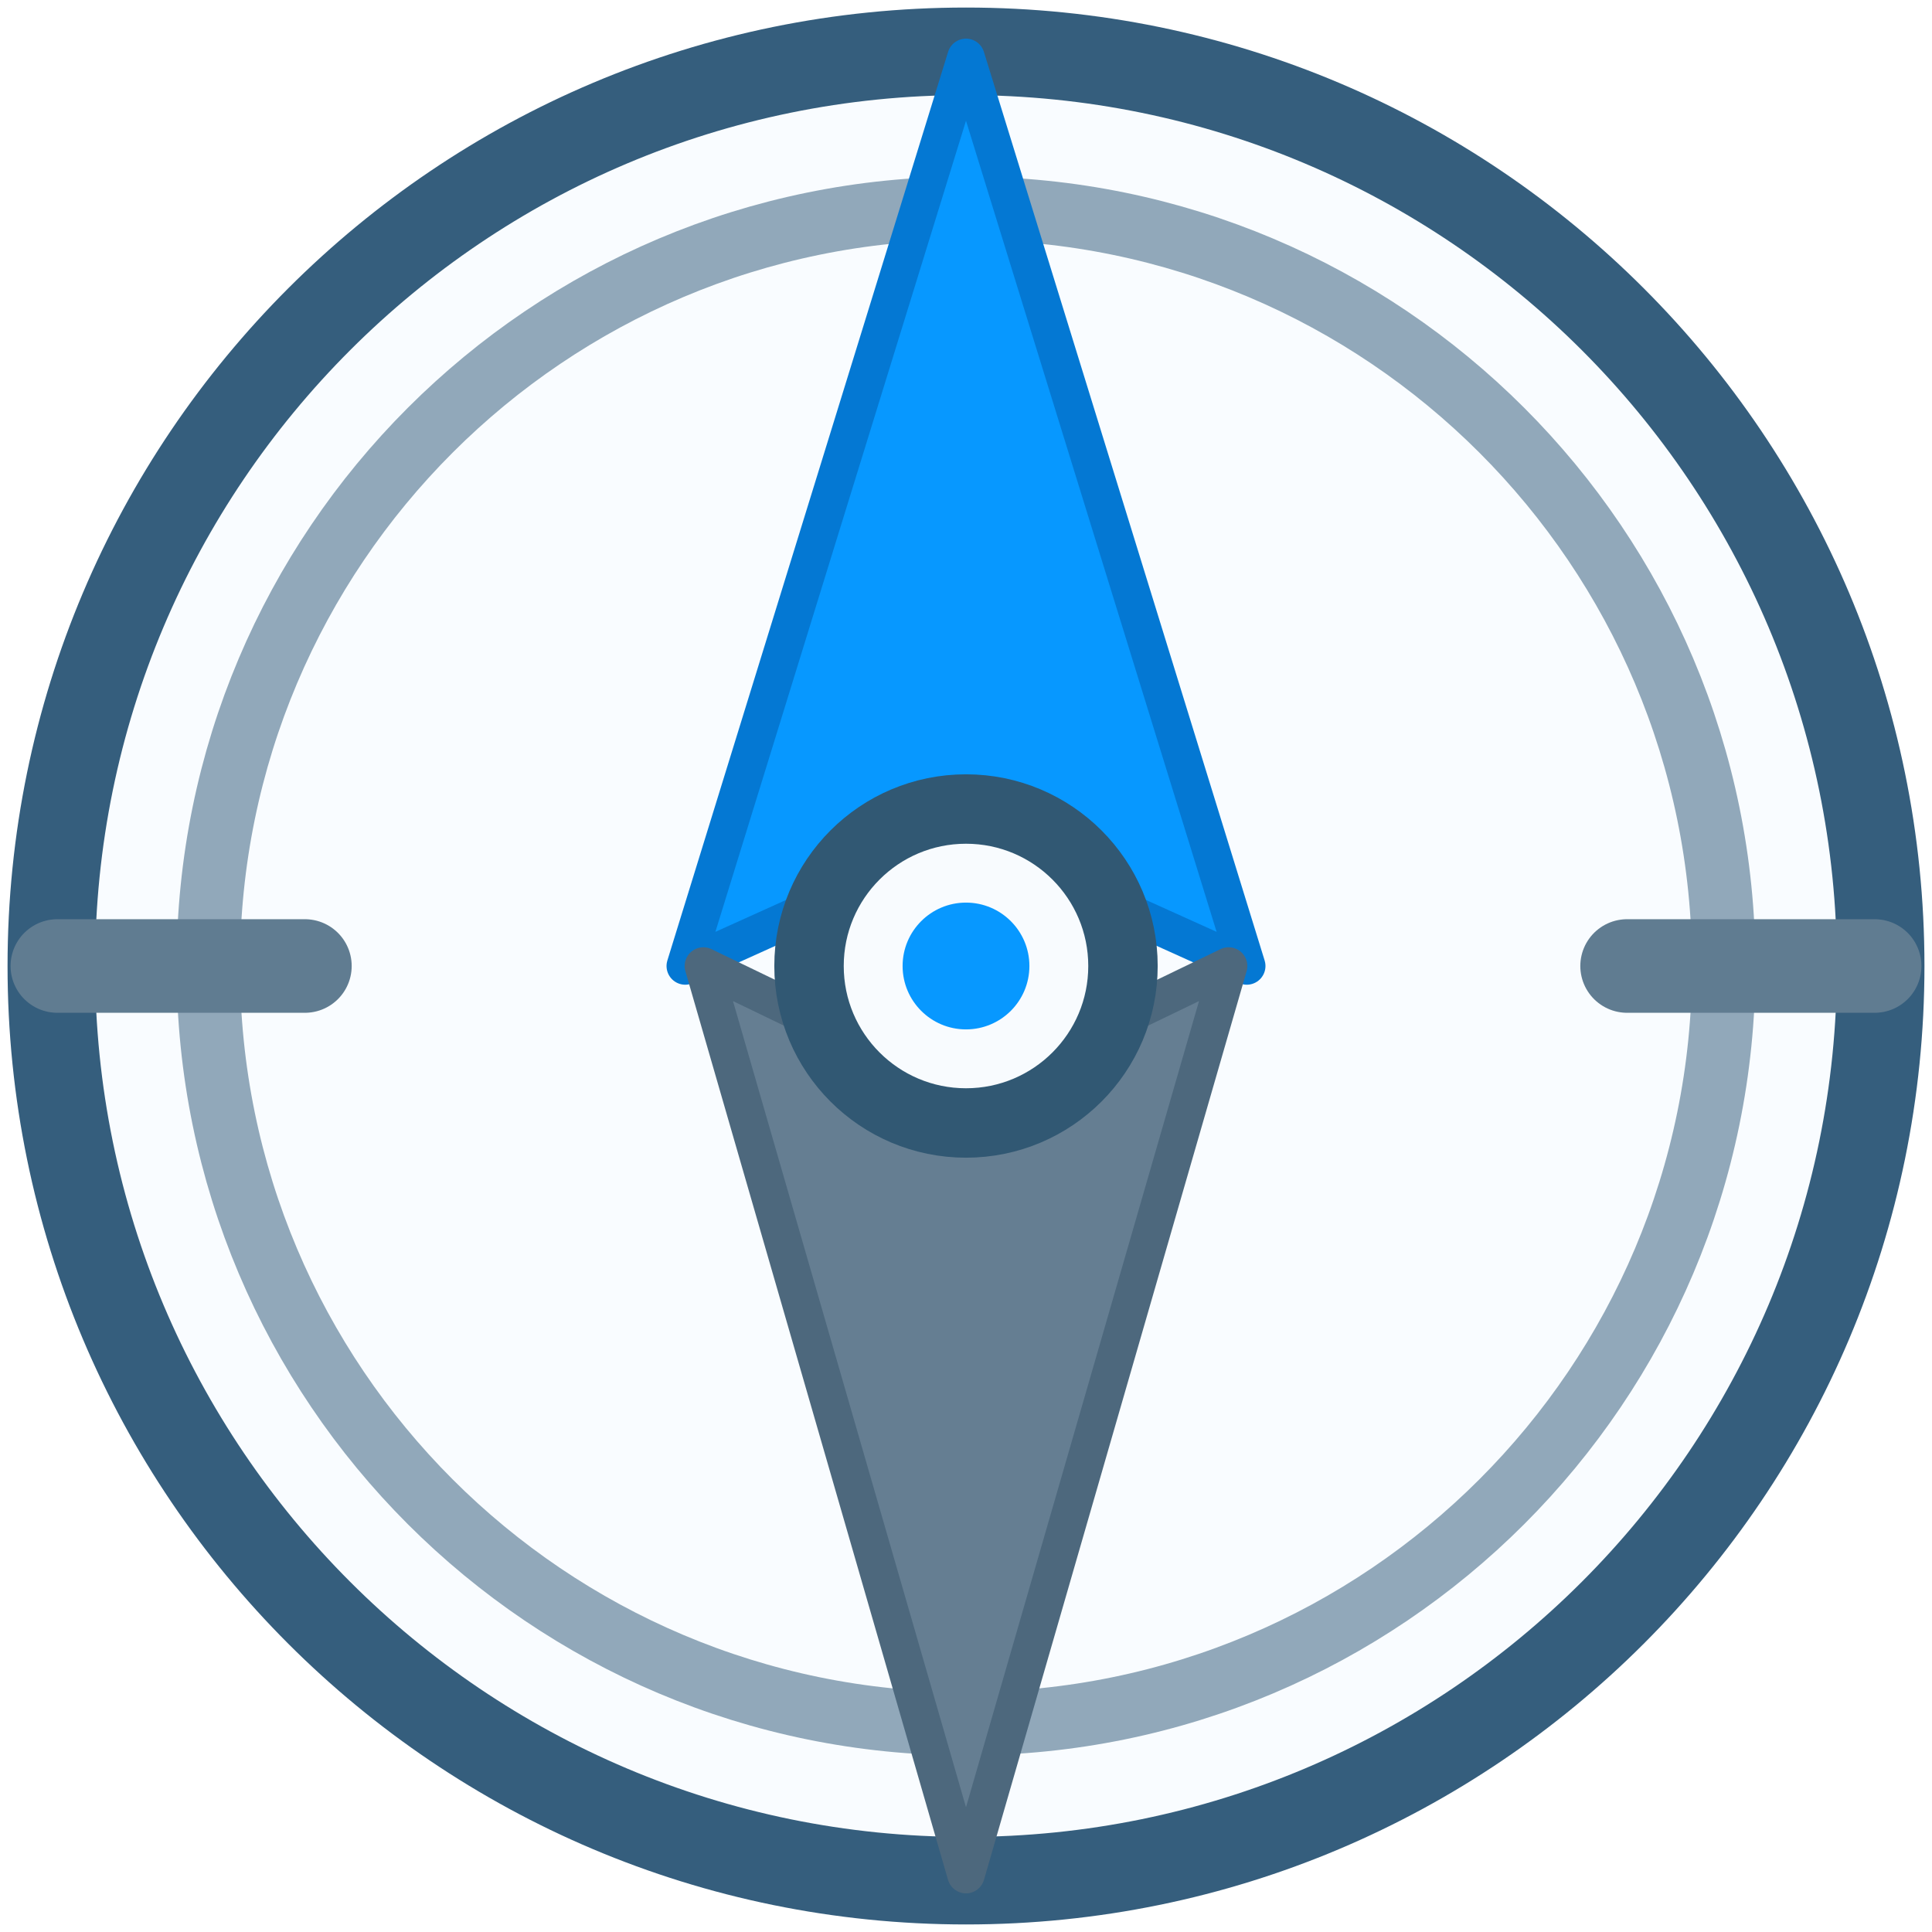
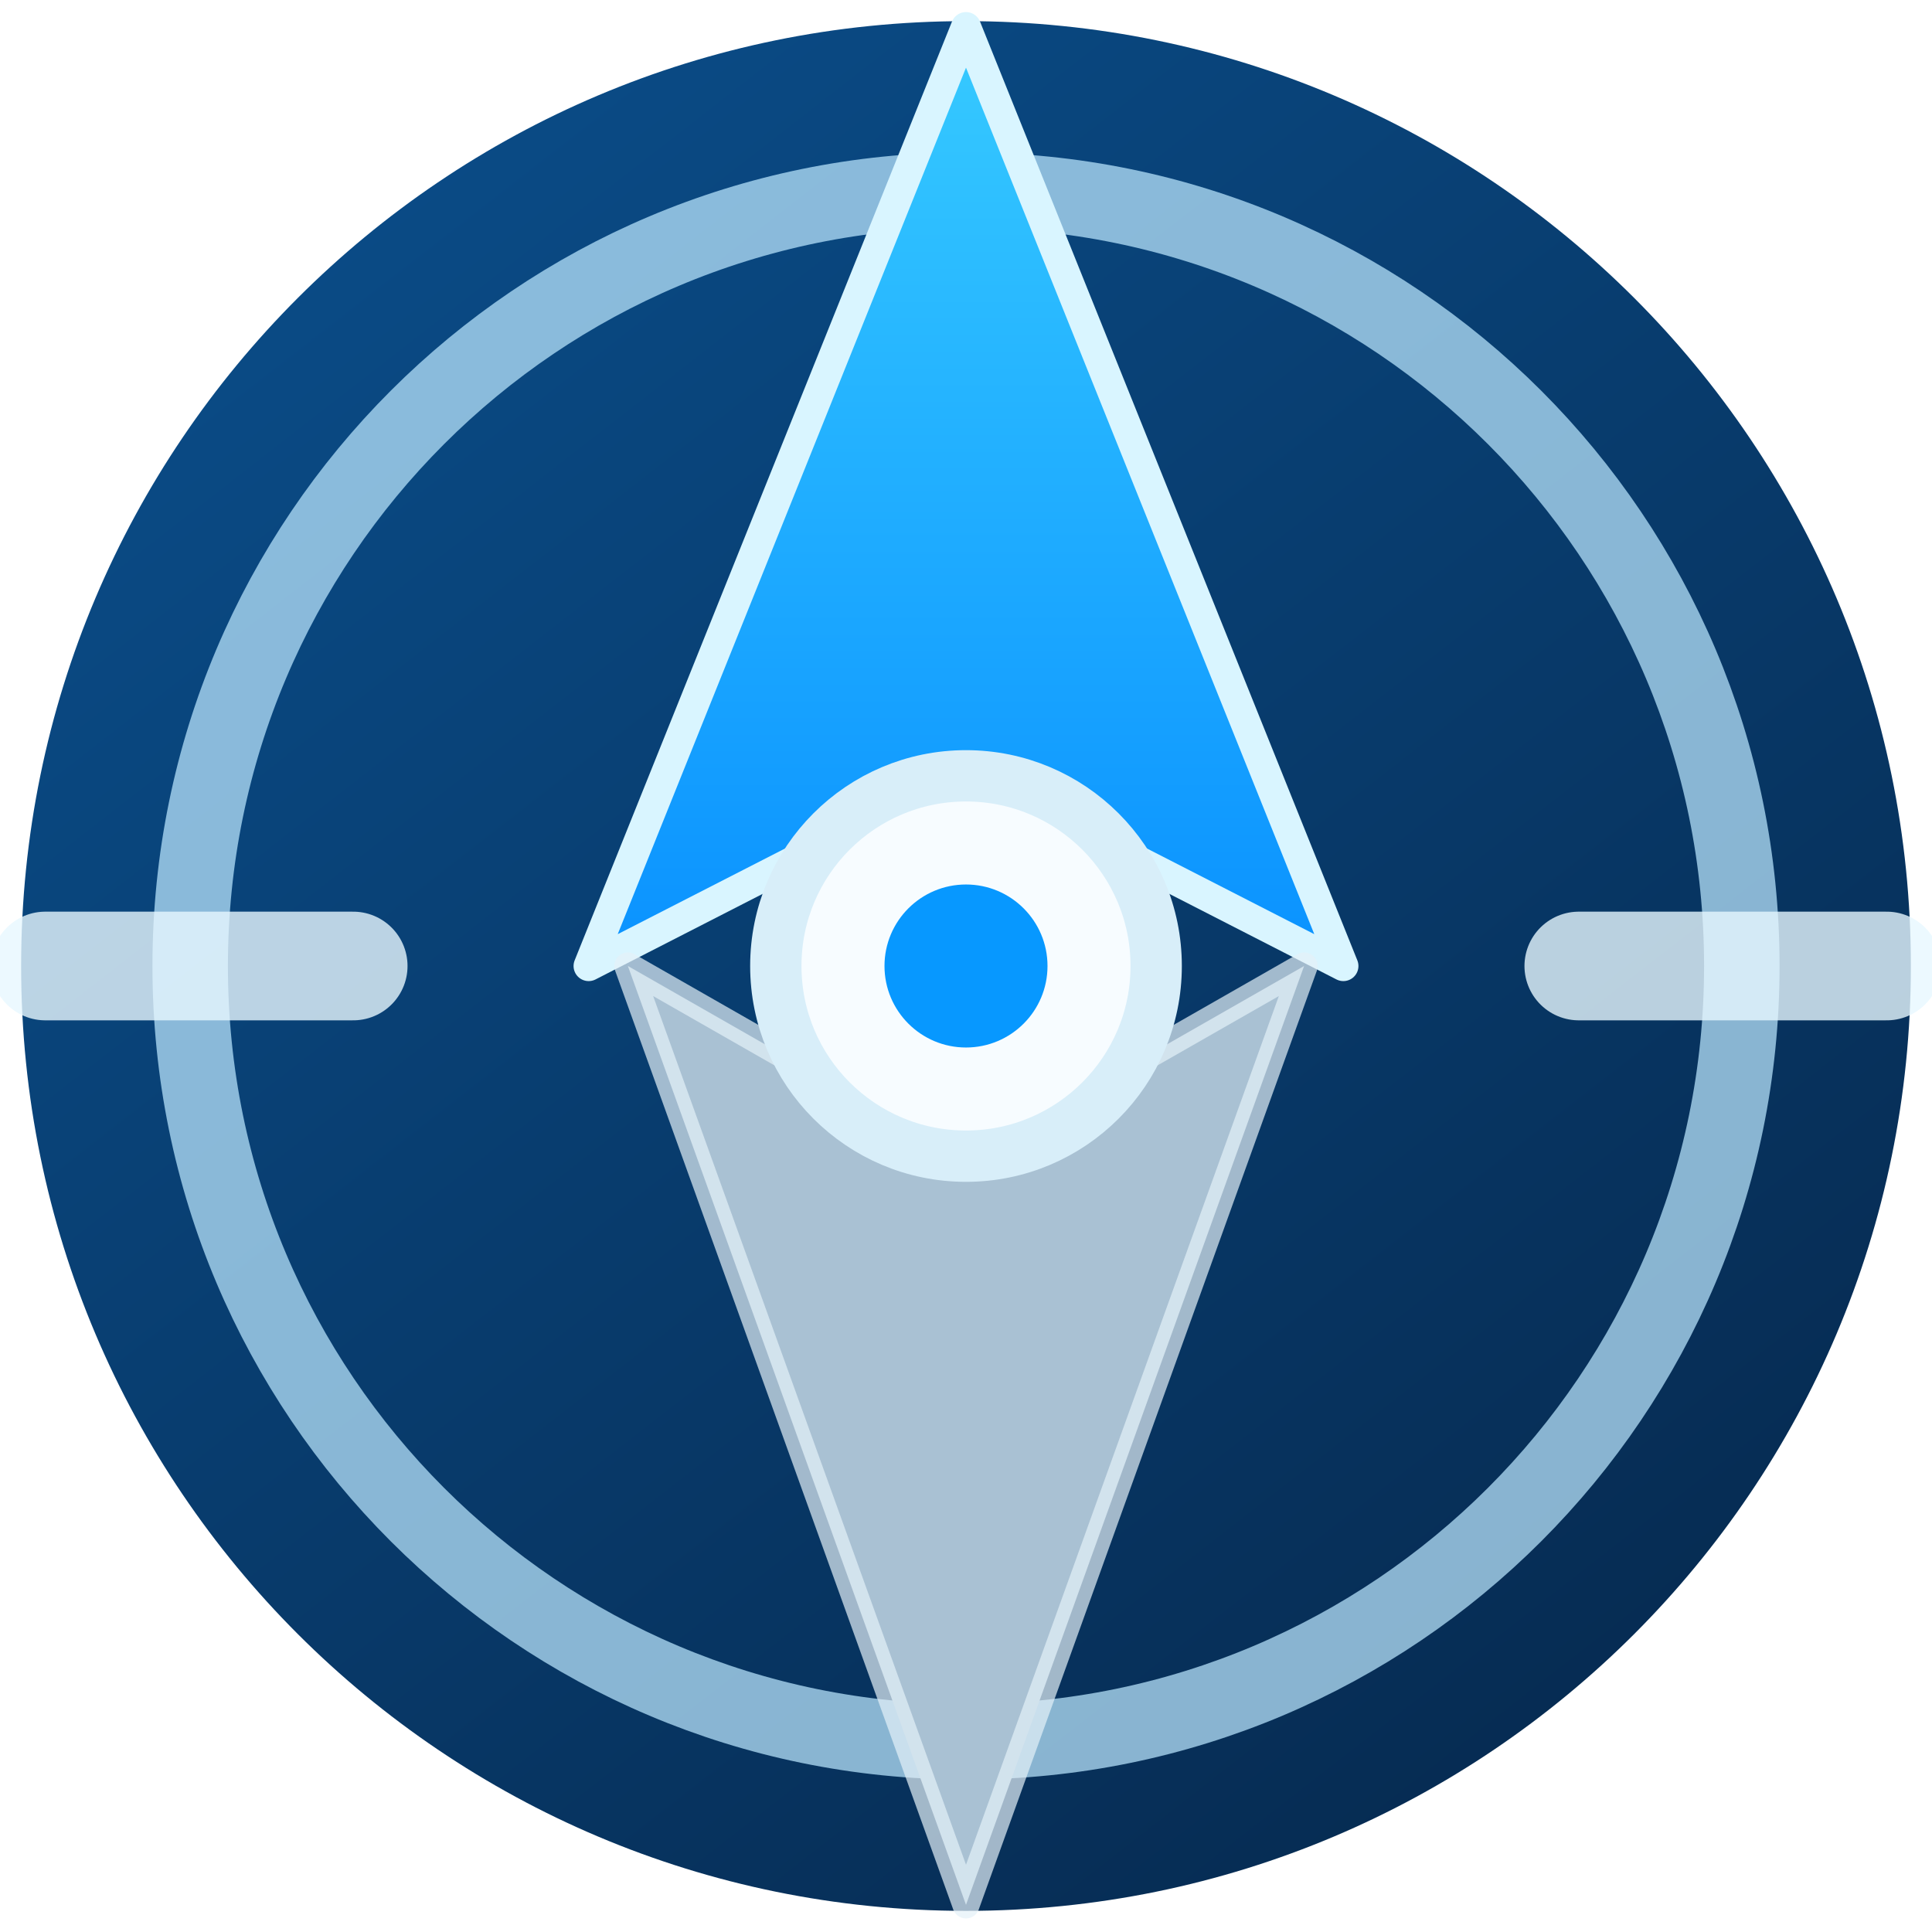
<svg xmlns="http://www.w3.org/2000/svg" viewBox="0 0 32 32" fill="none">
-   <circle cx="16" cy="16" r="15.15" fill="#F9FCFF" stroke="#355E7D" stroke-width="1.45" />
-   <circle cx="16" cy="16" r="12.55" stroke="#91A8BA" stroke-width="1.05" />
-   <path d="M16 0.95 20.65 16 16 13.9 11.35 16 16 0.95Z" fill="#0798FF" stroke="#0478D3" stroke-width=".62" stroke-linejoin="round" />
-   <path d="M16 31.05 11.65 16 16 18.1 20.35 16 16 31.05Z" fill="#657E92" stroke="#4D687D" stroke-width=".62" stroke-linejoin="round" />
-   <path d="M0.95 16h4.1M26.95 16h4.1" stroke="#607C91" stroke-width="1.55" stroke-linecap="round" />
-   <circle cx="16" cy="16" r="2.6" fill="#F8FBFE" stroke="#315873" stroke-width="1.15" />
-   <circle cx="16" cy="16" r="1.05" fill="#0798FF" />
+   <defs>
+     <linearGradient id="bg" x1="6" y1="3" x2="27" y2="30" gradientUnits="userSpaceOnUse">
+       <stop stop-color="#0A4B86" />
+       <stop offset="1" stop-color="#062A50" />
+     </linearGradient>
+     <linearGradient id="north" x1="16" y1="1" x2="16" y2="17" gradientUnits="userSpaceOnUse">
+       <stop stop-color="#35C8FF" />
+       <stop offset="1" stop-color="#078EFF" />
+     </linearGradient>
+   </defs>
+   <circle cx="16" cy="16" r="15.65" fill="url(#bg)" />
+   <circle cx="16" cy="16" r="12.85" stroke="#BCE8FF" stroke-opacity=".72" stroke-width="1.25" />
+   <path d="M16 .45 22.25 16 16 12.8 9.75 16 16 .45Z" fill="url(#north)" stroke="#D9F5FF" stroke-width=".5" stroke-linejoin="round" />
+   <path d="M16 31.55 10.4 16 16 19.2 21.6 16 16 31.55Z" fill="#A9C1D3" stroke="#E4F1F8" stroke-opacity=".7" stroke-width=".45" stroke-linejoin="round" />
+   <path d="M.75 16h5.1M26.15 16h5.1" stroke="#E7F7FF" stroke-opacity=".8" stroke-width="1.8" stroke-linecap="round" />
+   <circle cx="16" cy="16" r="3.15" fill="#F7FCFF" stroke="#D8EEF9" stroke-width=".85" />
+   <circle cx="16" cy="16" r="1.35" fill="#0798FF" />
</svg>
